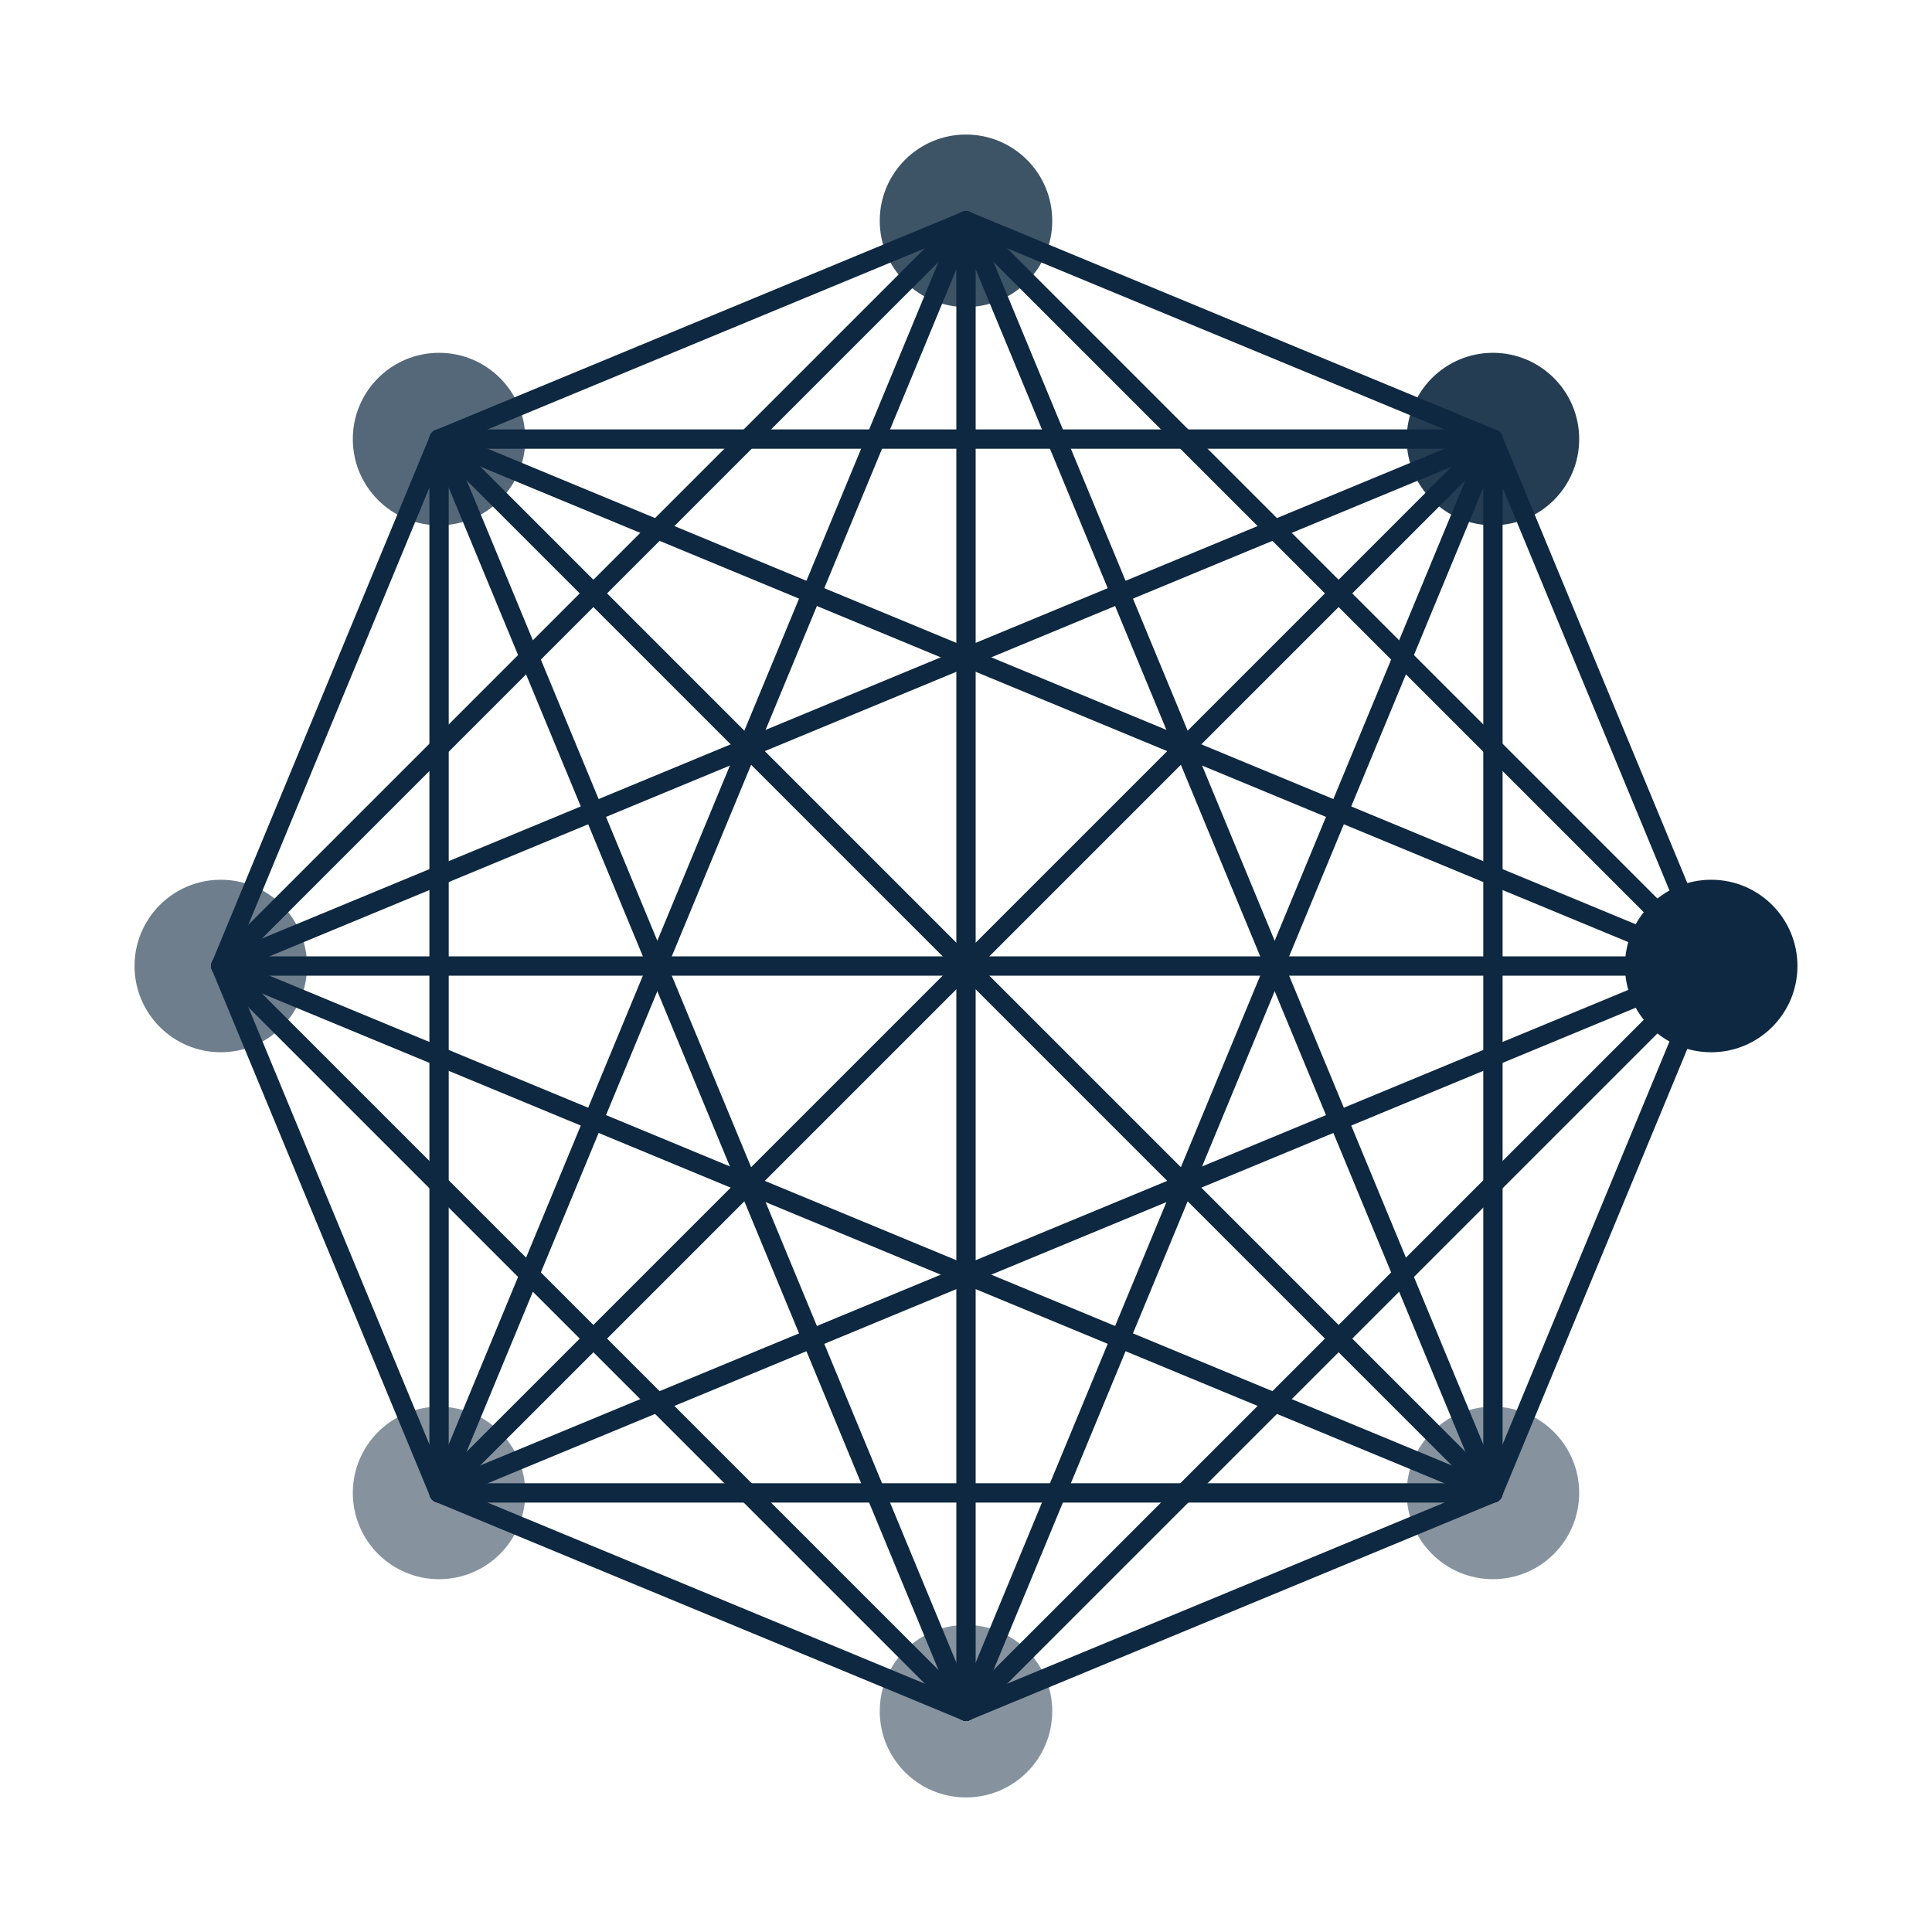
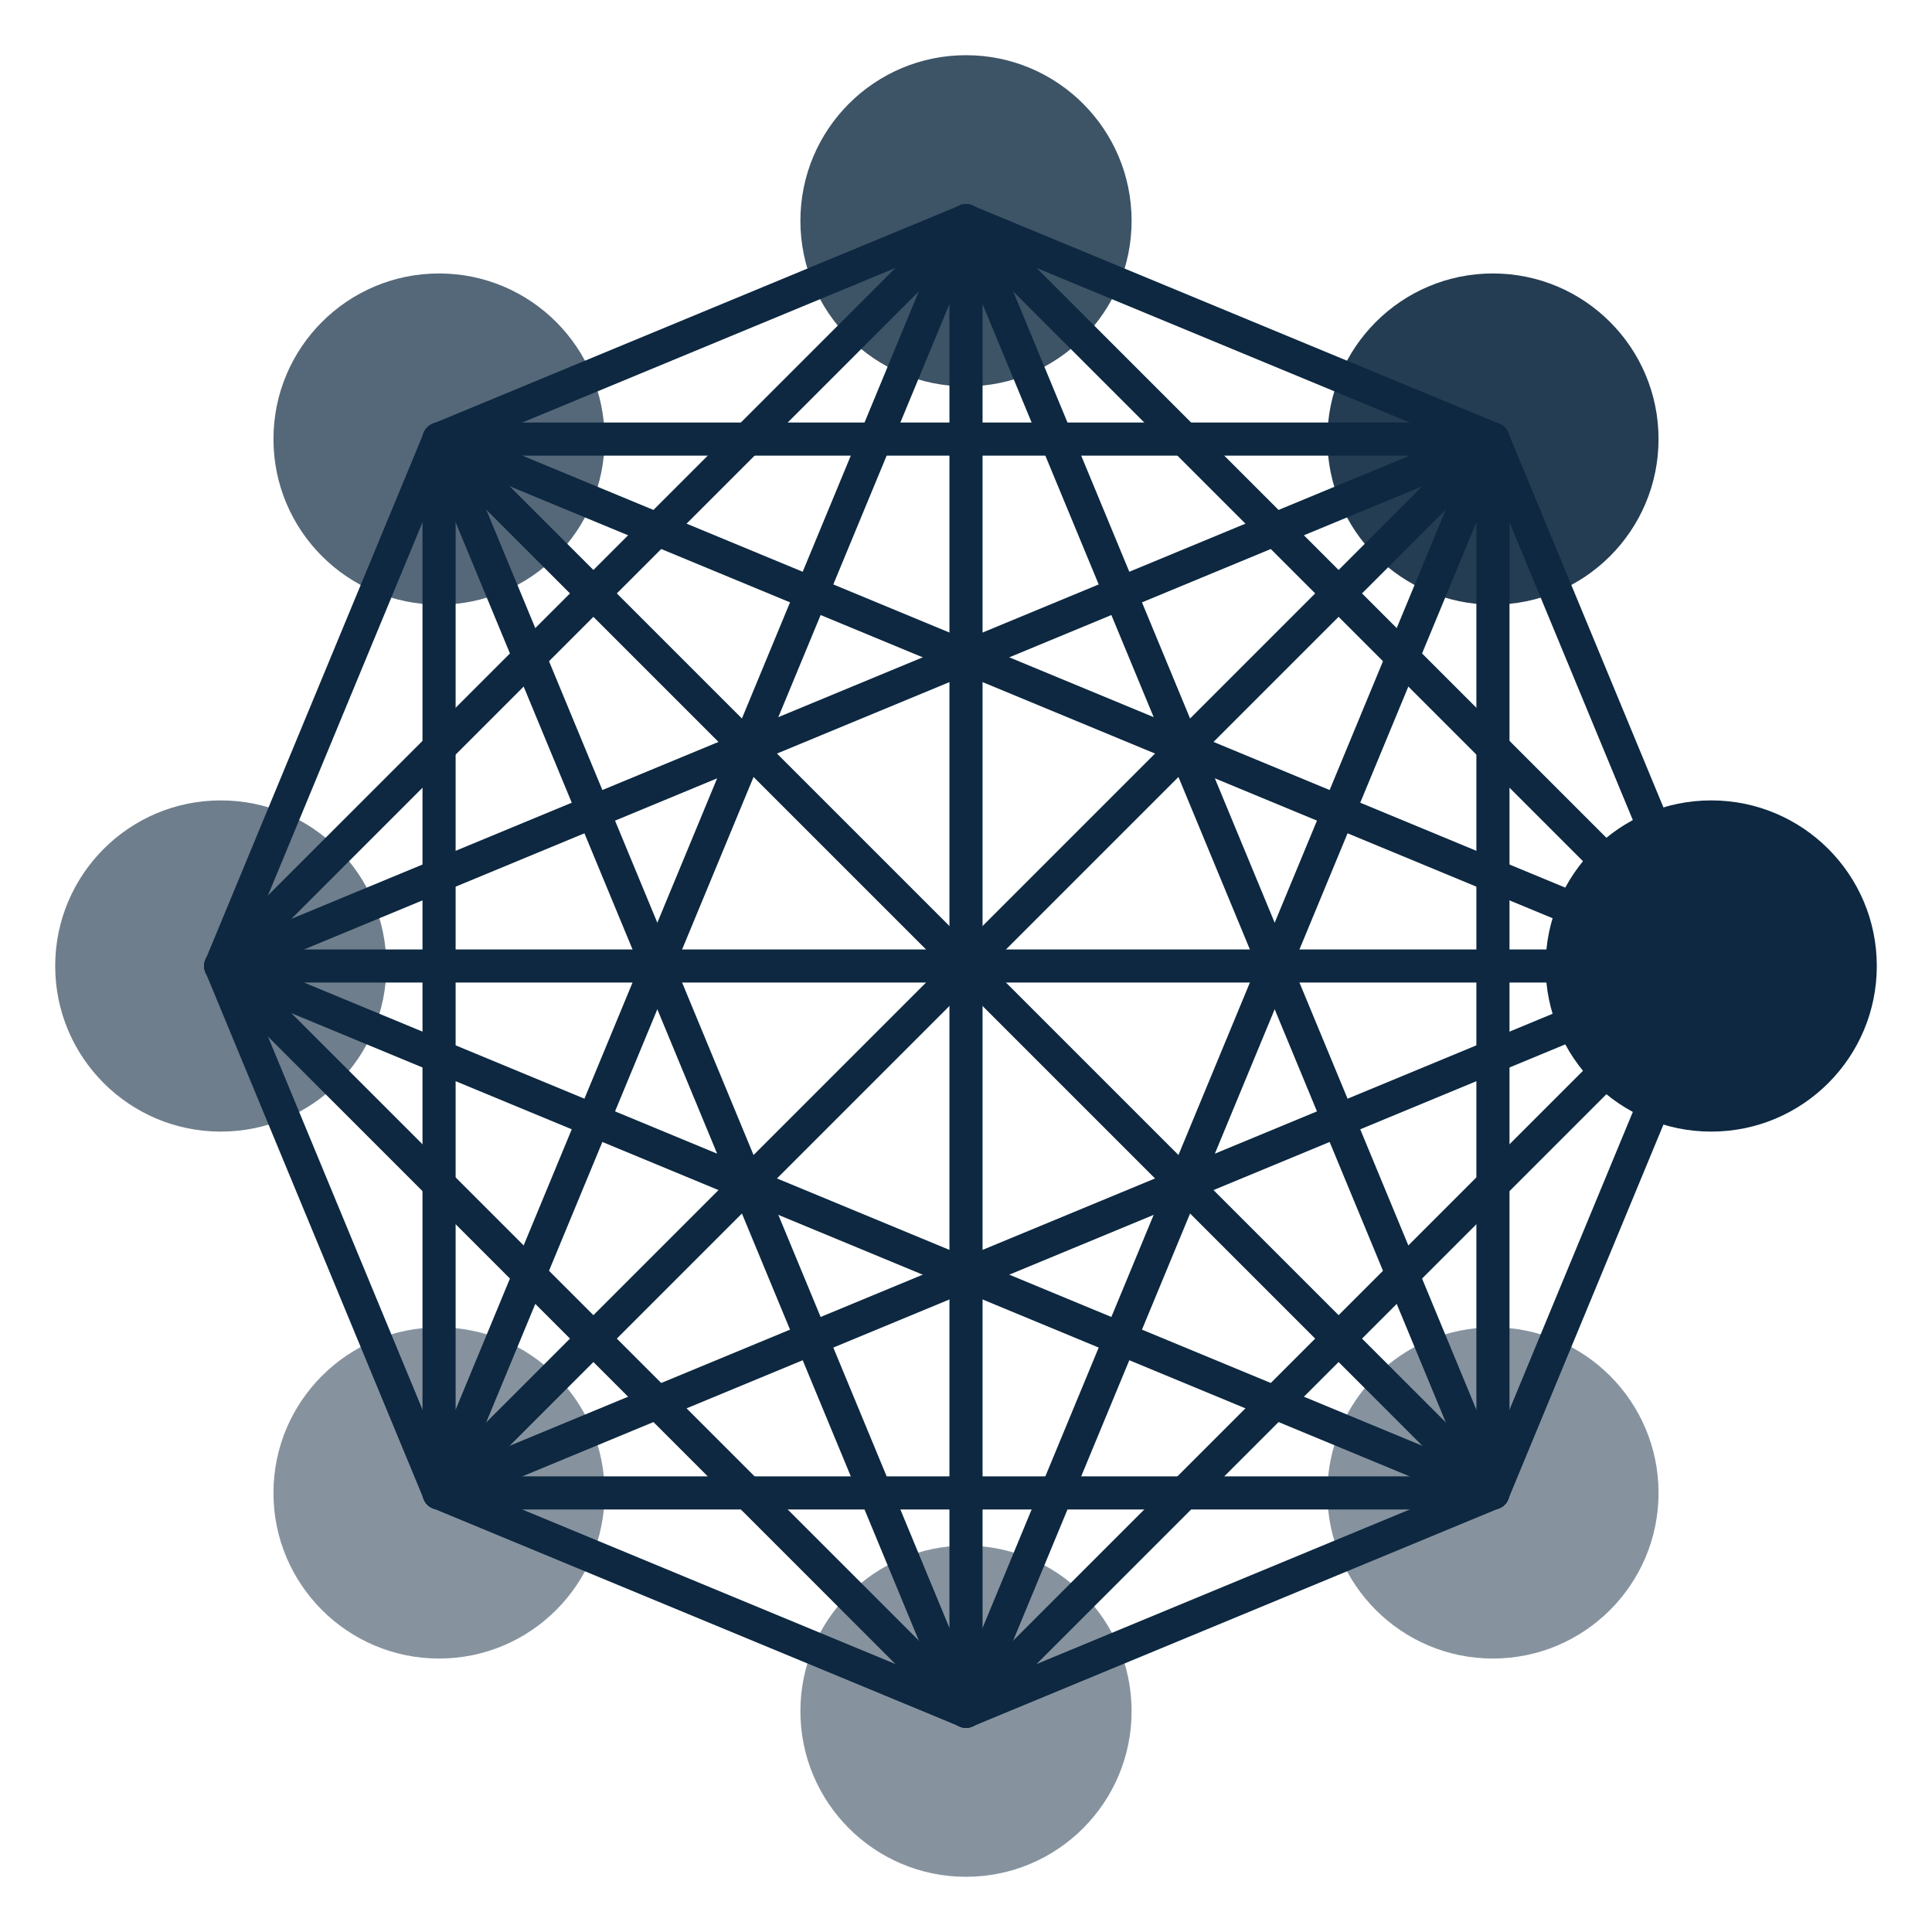
- <svg xmlns="http://www.w3.org/2000/svg" viewBox="-700 -700 1400 1400">
-   <g stroke="#0d2840" stroke-width="14" stroke-linecap="round" fill="none">
+ <svg xmlns="http://www.w3.org/2000/svg" viewBox="-700 -700 1400 1400" width="100%" height="100%" preserveAspectRatio="xMidYMid meet">
+   <g stroke="#0d2840" stroke-width="24" stroke-linecap="round" fill="none">
    <line x1="540.00" y1="-0.00" x2="381.84" y2="-381.84" />
    <line x1="540.00" y1="-0.00" x2="0.00" y2="-540.00" />
    <line x1="540.00" y1="-0.00" x2="-381.84" y2="-381.84" />
    <line x1="540.00" y1="-0.00" x2="-540.00" y2="-0.00" />
    <line x1="540.00" y1="-0.00" x2="-381.84" y2="381.84" />
    <line x1="540.00" y1="-0.00" x2="-0.00" y2="540.00" />
    <line x1="540.00" y1="-0.00" x2="381.84" y2="381.84" />
    <line x1="381.84" y1="-381.84" x2="0.00" y2="-540.00" />
    <line x1="381.84" y1="-381.84" x2="-381.84" y2="-381.84" />
    <line x1="381.84" y1="-381.84" x2="-540.00" y2="-0.00" />
    <line x1="381.84" y1="-381.84" x2="-381.84" y2="381.84" />
    <line x1="381.84" y1="-381.84" x2="-0.00" y2="540.00" />
    <line x1="381.84" y1="-381.84" x2="381.84" y2="381.84" />
    <line x1="0.00" y1="-540.00" x2="-381.84" y2="-381.84" />
    <line x1="0.00" y1="-540.00" x2="-540.00" y2="-0.00" />
    <line x1="0.00" y1="-540.00" x2="-381.84" y2="381.84" />
    <line x1="0.00" y1="-540.00" x2="-0.00" y2="540.00" />
    <line x1="0.00" y1="-540.00" x2="381.84" y2="381.84" />
    <line x1="-381.84" y1="-381.84" x2="-540.00" y2="-0.00" />
    <line x1="-381.84" y1="-381.84" x2="-381.84" y2="381.84" />
    <line x1="-381.84" y1="-381.84" x2="-0.00" y2="540.00" />
    <line x1="-381.84" y1="-381.84" x2="381.84" y2="381.84" />
    <line x1="-540.00" y1="-0.00" x2="-381.84" y2="381.84" />
    <line x1="-540.00" y1="-0.00" x2="-0.00" y2="540.00" />
    <line x1="-540.00" y1="-0.00" x2="381.84" y2="381.84" />
    <line x1="-381.84" y1="381.84" x2="-0.00" y2="540.00" />
    <line x1="-381.84" y1="381.84" x2="381.84" y2="381.84" />
    <line x1="-0.00" y1="540.00" x2="381.84" y2="381.84" />
  </g>
-   <circle cx="540.00" cy="-0.00" r="62.5" fill="#0d2840" opacity="1.0" />
-   <circle cx="381.84" cy="-381.84" r="62.5" fill="#0d2840" opacity="0.9" />
-   <circle cx="0.00" cy="-540.00" r="62.5" fill="#0d2840" opacity="0.8" />
-   <circle cx="-381.84" cy="-381.84" r="62.5" fill="#0d2840" opacity="0.7" />
-   <circle cx="-540.00" cy="-0.00" r="62.5" fill="#0d2840" opacity="0.6" />
-   <circle cx="-381.84" cy="381.84" r="62.5" fill="#0d2840" opacity="0.5" />
-   <circle cx="-0.00" cy="540.00" r="62.5" fill="#0d2840" opacity="0.5" />
-   <circle cx="381.84" cy="381.84" r="62.5" fill="#0d2840" opacity="0.5" />
+   <circle cx="540.00" cy="-0.00" r="120" fill="#0d2840" opacity="1.0" />
+   <circle cx="381.84" cy="-381.84" r="120" fill="#0d2840" opacity="0.9" />
+   <circle cx="0.00" cy="-540.00" r="120" fill="#0d2840" opacity="0.8" />
+   <circle cx="-381.84" cy="-381.84" r="120" fill="#0d2840" opacity="0.7" />
+   <circle cx="-540.00" cy="-0.00" r="120" fill="#0d2840" opacity="0.6" />
+   <circle cx="-381.84" cy="381.84" r="120" fill="#0d2840" opacity="0.5" />
+   <circle cx="-0.00" cy="540.00" r="120" fill="#0d2840" opacity="0.5" />
+   <circle cx="381.84" cy="381.84" r="120" fill="#0d2840" opacity="0.5" />
</svg>
